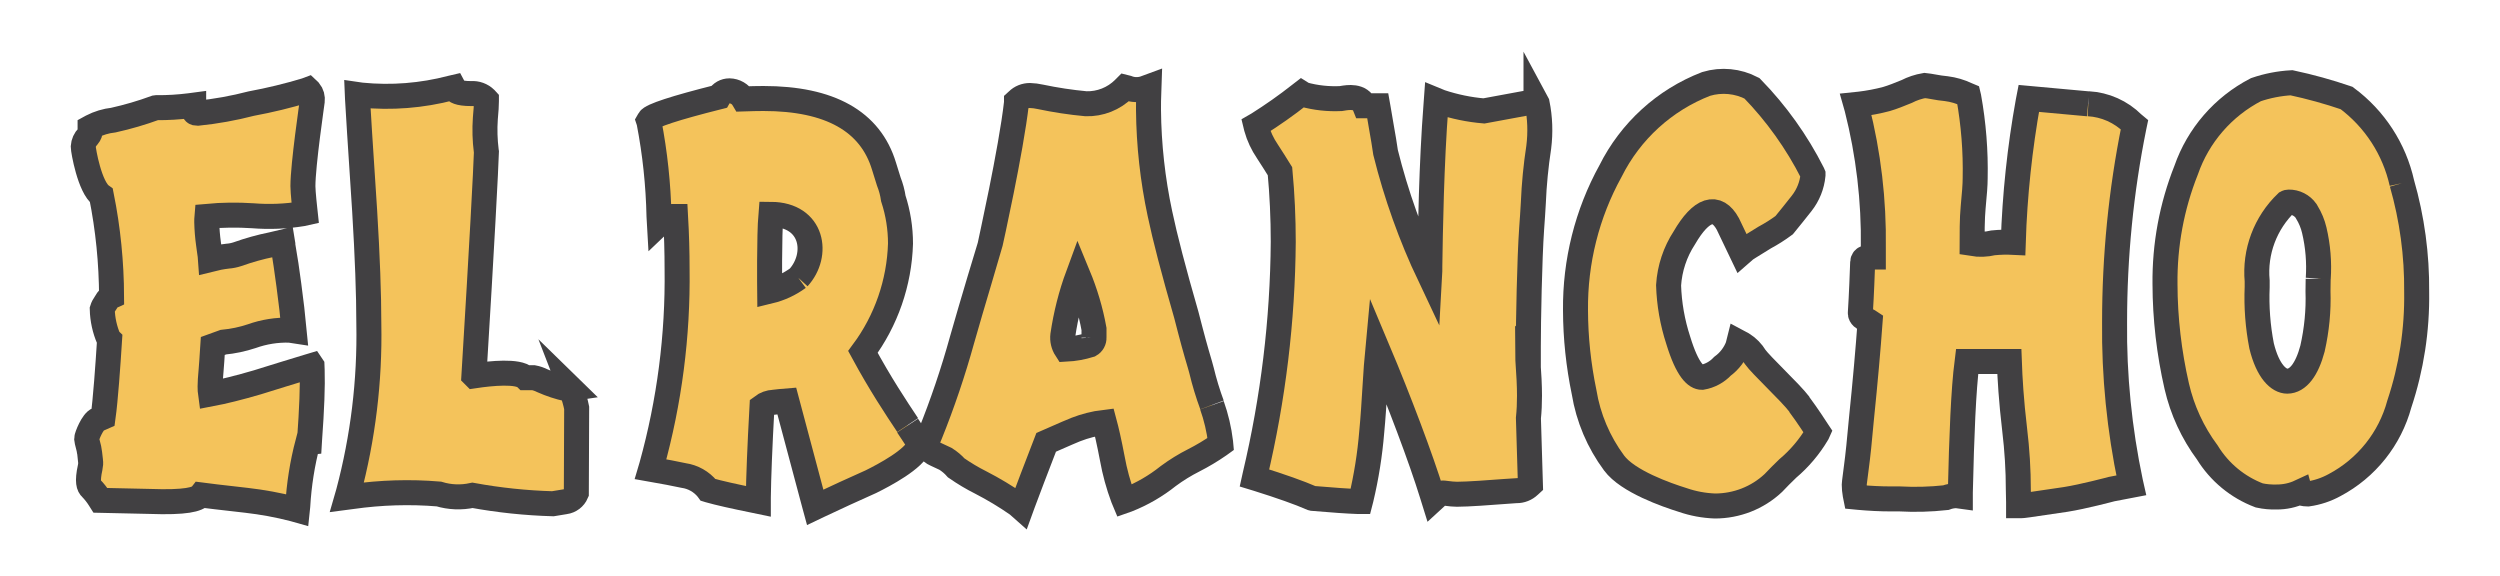
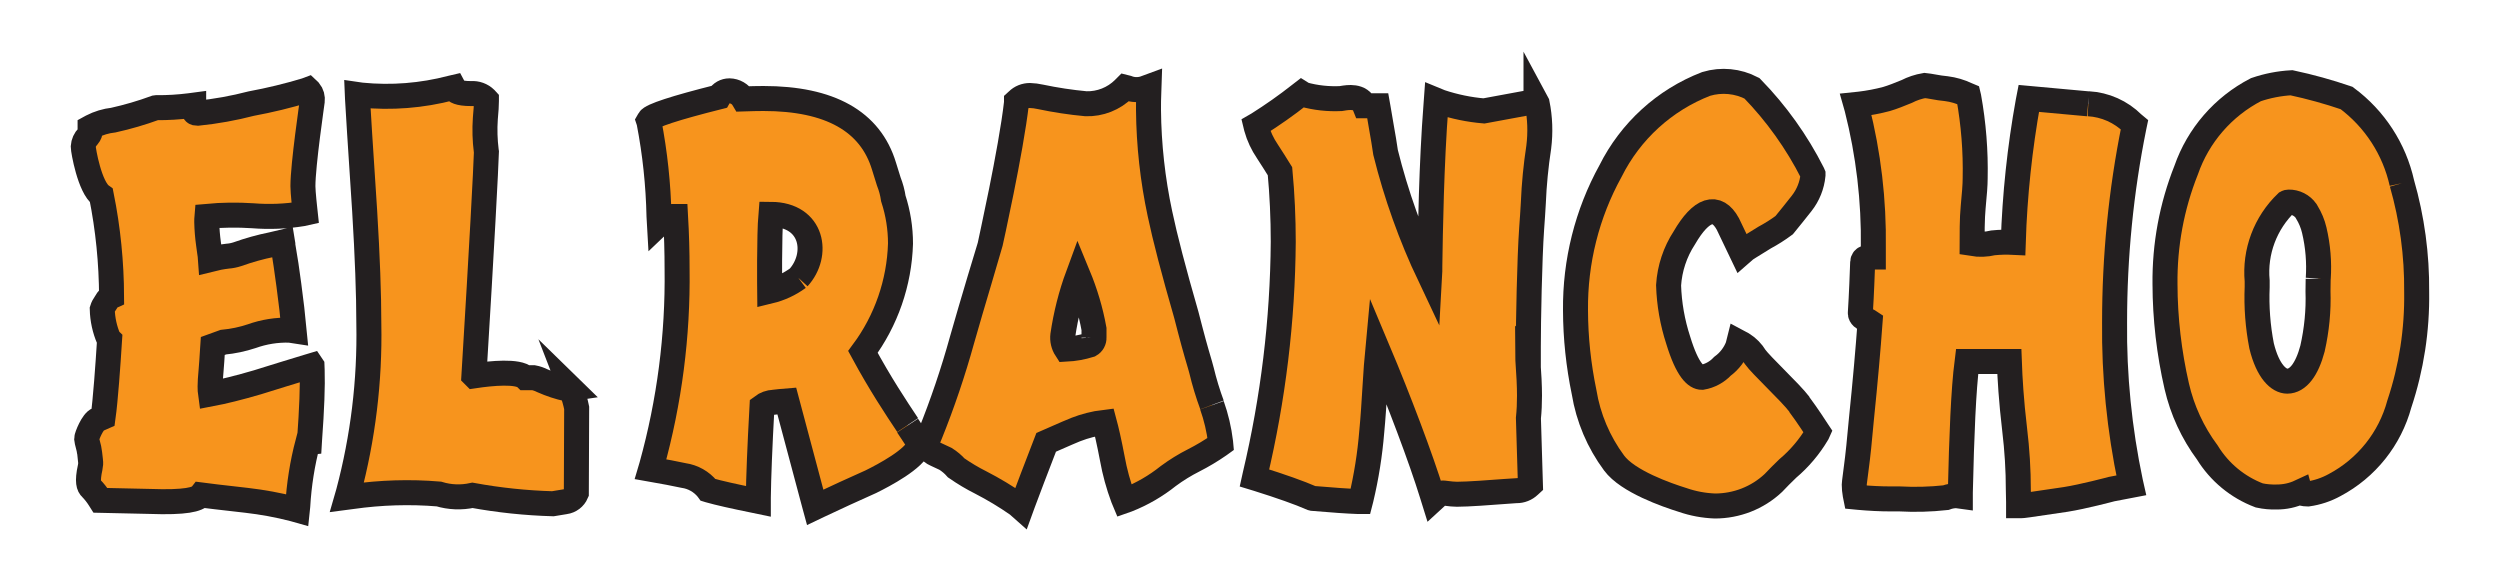
<svg xmlns="http://www.w3.org/2000/svg" id="Layer_1" data-name="Layer 1" viewBox="0 0 300 69.11">
  <defs>
    <style>
      .cls-1 {
-         fill: #f4c35b;
-         stroke: #414042;
+         fill: #f7941d;
+         stroke: #231f20;
        stroke-miterlimit: 10;
        stroke-width: 3px;
      }
    </style>
  </defs>
  <path id="Path_19288" data-name="Path 19288" class="cls-1" d="M37.42,43.87l-.5.15c-2.03.62-4.04,1.23-6.04,1.86-2.19.64-4.07,1.11-5.61,1.4-.04-.29-.07-.59-.06-.89,0-.44.04-1.1.12-1.94.06-.6.12-1.67.17-2.43.01-.19.02-.36.03-.5l1.27-.46c1.16-.11,2.3-.35,3.41-.72,1.46-.52,3.01-.77,4.56-.72l.52.08-.27-2.66c-.46-3.95-1.04-7.53-1.05-7.56l-.07-.43-1.27.3c-1.4.28-2.78.67-4.13,1.15-.39.13-.79.21-1.2.24-.69.08-1.37.21-2.04.38-.02-.3-.06-.6-.12-.98-.03-.24-.08-.53-.12-.88-.12-.86-.19-1.73-.21-2.6,0-.24,0-.48.02-.7,1.83-.17,3.67-.19,5.5-.07,1.98.16,3.98.08,5.94-.24l.36-.08-.04-.37s-.24-2.11-.24-2.86c0-2.58,1.11-10.07,1.12-10.2.06-.44-.06-.88-.34-1.22l-.18-.17-.24.09c-2.15.65-4.34,1.18-6.55,1.59-2.12.55-4.28.94-6.46,1.16-.31,0-.46-.08-.46-.52v-.45l-.45.06c-1.33.17-2.66.25-4,.24l-.15.02c-1.64.6-3.32,1.09-5.02,1.47-.91.1-1.8.37-2.61.79l-.2.11v.54s0,.22-.28.55c-.32.32-.51.74-.54,1.2,0,.44.77,4.89,2.18,5.88.8,3.98,1.2,8.04,1.22,12.1-.28.13-.5.36-.64.64-.04.06-.08.12-.11.17-.16.22-.29.46-.37.72.03,1.23.3,2.44.78,3.56.03.03.07.05.1.08-.2,3.16-.49,7.25-.78,9.33-.13.06-.34.15-.62.26-.63.21-1.35,2.03-1.35,2.3.03.24.08.48.15.72.09.31.16.63.2.96,0,.09.04.41.11.96.04.27.02.55-.04.81-.39,1.77-.14,2.27.11,2.49.38.39.71.81,1,1.27l.12.19,5.9.13c4.38.16,5.76-.24,6.18-.77.66.09,2.38.29,5.46.64,1.9.22,3.78.56,5.63,1.04l.46.13.05-.48c.15-2.58.55-5.13,1.21-7.63l.19-.02.02-.33c.27-3.66.37-6.46.31-8.32l-.02-.53Z" />
  <path id="Path_19289" data-name="Path 19289" class="cls-1" d="M184.32,12.16l-.29.05c-2.03.38-5.47,1.01-5.96,1.1-1.77-.15-3.51-.51-5.2-1.07l-.51-.21-.04.55c-.55,7.03-.68,15.31-.74,19.29,0,.48,0,.89-.02,1.23-2.25-4.75-4.02-9.7-5.29-14.8-.12-.89-.32-2.01-.51-3.1-.14-.78-.27-1.53-.37-2.17l-.06-.34h-1.57c-.5-1.26-2.01-1-2.68-.89l-.19.03c-1.5.07-3-.09-4.45-.49l-.24-.15-.22.17c-1.61,1.27-3.29,2.45-5.02,3.54l-.26.15.07.29c.28,1.01.73,1.96,1.32,2.83.52.79,1.02,1.59,1.51,2.38.26,2.77.39,5.62.39,8.48-.07,9.42-1.21,18.79-3.38,27.96l-.08.36.36.11c2.84.89,5.04,1.67,6.53,2.32l.12.03c2.46.21,4.22.33,5.39.37h.32l.08-.31c.63-2.65,1.06-5.35,1.28-8.06.16-1.62.28-3.6.4-5.53.11-1.63.2-3.2.31-4.34,2.59,6.15,5.21,13.11,6.52,17.36l.19.61.48-.44c.39-.36.54-.34,1.11-.26.4.06.81.09,1.22.1,1.29,0,4.12-.21,5.81-.34.72-.06,1.22-.09,1.32-.09.58.01,1.13-.21,1.55-.61l.13-.12-.24-7.97c.09-.87.13-1.75.13-2.71,0-1.11-.07-2.57-.2-4.34-.02-.24-.03-.49-.03-.72l.09.08v-.91c0-2.97.14-10.46.4-14.18.08-1.01.14-2.02.2-3.04.09-2.24.31-4.48.65-6.7.22-1.75.16-3.52-.19-5.25l-.14-.26Z" />
  <path id="Path_19290" data-name="Path 19290" class="cls-1" d="M215.93,48.52c-.54-.72-1.75-1.95-2.93-3.14-1.01-1.02-2.05-2.08-2.36-2.52-.38-.63-.9-1.17-1.53-1.56l-.45-.24-.12.48c-.37.96-1.01,1.8-1.84,2.41-.66.7-1.52,1.17-2.47,1.33-.68,0-1.72-.77-2.84-4.44-.7-2.14-1.09-4.37-1.16-6.61.13-2.03.78-3.99,1.89-5.69,2.03-3.49,3.89-4.09,5.22-1.67l1.66,3.47.4-.35c.06-.05.41-.3,2.35-1.48.82-.44,1.61-.94,2.35-1.49.72-.88,1.42-1.75,2.11-2.63.76-.97,1.23-2.14,1.35-3.37v-.12l-.05-.12c-1.89-3.74-4.35-7.18-7.27-10.18-1.69-.89-3.67-1.08-5.5-.53-5,1.93-9.09,5.67-11.48,10.46-2.82,5.11-4.26,10.87-4.2,16.71.01,3.3.36,6.58,1.03,9.81.5,3.08,1.74,6,3.6,8.51,1.63,2.21,6.31,3.84,8.24,4.44,1.24.43,2.54.67,3.86.72,2.6,0,5.1-.97,7-2.75.52-.57,1.13-1.15,1.74-1.75,1.41-1.19,2.61-2.61,3.55-4.2l.09-.2-.12-.18s-1.14-1.78-2.14-3.11" />
  <path id="Path_19291" data-name="Path 19291" class="cls-1" d="M250.57,12.46l-7.12-.65-.07.36c-1.01,5.59-1.61,11.24-1.79,16.91-.8-.04-1.61-.02-2.41.06-.83.2-1.69.23-2.53.09,0-.83,0-3.11.13-4.37.15-1.55.24-2.71.24-3.45.07-3.27-.19-6.54-.77-9.76l-.05-.21-.19-.08c-.77-.37-1.6-.61-2.45-.72-.51-.05-1.03-.12-1.53-.22-.35-.07-.71-.12-1.07-.16-.75.13-1.48.37-2.16.72-.8.33-1.7.69-2.42.9-1.05.28-2.12.48-3.2.61l-.48.05.13.46c1.39,5.46,2.05,11.07,1.97,16.7v1.14h-.22c-.34,0-1.04.01-1.06.63-.04,1.12-.14,3.95-.28,6.08-.03.42.39.65.79.87.13.06.26.14.38.22-.24,3.29-.58,7.18-1.03,11.54-.24,2.69-.44,4.6-.61,5.84-.26,1.98-.26,2.07-.26,2.13,0,.4.04.8.11,1.2l.06.3.31.03c1.31.12,2.63.19,3.96.19h1.02c1.84.1,3.69.05,5.52-.15.42-.16.86-.24,1.31-.24l.44.06v-.44c.16-6.91.37-12.25.81-15.72h5.07c.07,1.98.22,4.65.64,8.19.29,2.4.44,4.82.44,7.24,0,.57.01,1.06.03,1.48v.39h.39c.09,0,.28,0,5.26-.75,2.1-.33,5.41-1.21,5.52-1.24l2.35-.45-.09-.4c-1.33-6.31-1.98-12.74-1.91-19.19,0-7.86.77-15.71,2.33-23.42l.05-.24-.18-.15c-1.43-1.43-3.34-2.28-5.35-2.39" />
  <path id="Path_19292" data-name="Path 19292" class="cls-1" d="M288.23,21.98c-.91-4.09-3.27-7.72-6.64-10.22-2.17-.74-4.37-1.35-6.61-1.83-1.46.08-2.89.36-4.27.83-3.92,2.03-6.92,5.48-8.37,9.65-1.73,4.35-2.59,8.99-2.54,13.68.01,4.13.49,8.24,1.41,12.26.66,2.87,1.91,5.58,3.67,7.95,1.45,2.36,3.64,4.17,6.23,5.15.69.15,1.4.21,2.1.19.97,0,1.92-.2,2.8-.61l.03.11.24.06c.21.05.43.08.65.08,1.13-.16,2.22-.52,3.22-1.07,3.83-2.03,6.64-5.55,7.77-9.73,1.45-4.34,2.15-8.9,2.08-13.47.04-4.41-.55-8.79-1.77-13.03M278.18,33.46c0,.48-.02.98-.02,1.48.08,2.32-.15,4.63-.66,6.89-.67,2.52-1.75,3.91-3.03,3.91-.99,0-2.32-1.12-3.08-4.24h0c-.45-2.32-.63-4.69-.53-7.06v-.72c-.32-3.51.98-6.97,3.53-9.41.07-.04.16-.06.24-.06.83-.02,1.62.38,2.1,1.06l.09.16c.41.66.71,1.39.89,2.15.45,1.9.61,3.86.48,5.81" />
  <path id="Path_19293" data-name="Path 19293" class="cls-1" d="M68.52,46.63l-.34.05s-.04,0-.07,0c-1.04-.22-2.05-.56-3.02-.99-.34-.17-.71-.3-1.08-.37h-.96c-.88-.84-4.08-.53-6.15-.22l-.03-.03c.97-15.84,1.44-24.88,1.5-26.84l-.02-.13c-.16-1.28-.2-2.58-.11-3.87.09-.94.13-1.63.13-2.1v-.16l-.11-.12c-.45-.44-1.08-.67-1.71-.62-1.6,0-1.91-.35-1.96-.46l-.15-.28-.3.07c-3.51.92-7.16,1.21-10.78.85l-.48-.07.02.48c.06,1.22.32,5.26.86,13.51.33,5.43.5,9.99.5,13.55.13,6.82-.7,13.62-2.45,20.2l-.17.59.61-.08c3.45-.49,6.94-.6,10.41-.31,1.31.4,2.7.45,4.04.16,3.18.58,6.41.92,9.64,1.01l1.46-.24c.61-.08,1.12-.47,1.36-1.03l.04-10.23c-.14-.69-.33-1.37-.58-2.03l-.12-.31Z" />
  <path id="Path_19294" data-name="Path 19294" class="cls-1" d="M145.44,48.59c-.5-1.35-.92-2.74-1.26-4.15h0c-.04-.19-.24-.86-.58-2.02-.43-1.46-1.23-4.59-1.23-4.59l-.03-.11c-1.49-5.16-2.55-9.23-3.15-12.09-.87-4.08-1.33-8.24-1.37-12.41,0-.82,0-1.4.04-2.22l.02-.6-.57.21c-.67.21-1.39.19-2.04-.07l-.24-.06-.17.17c-1.2,1.2-2.85,1.85-4.54,1.8-1.84-.17-3.67-.45-5.48-.83-.41-.09-.83-.15-1.25-.16-.56,0-1.1.21-1.5.61l-.11.1v.15c-.65,5.77-3.15,16.92-3.16,17s-2.29,7.62-3.37,11.45c-1.07,3.87-2.36,7.68-3.86,11.4l-.31.74-.03.15c.03.63.42,1.19,1.01,1.44.37.16.75.34,1.2.56.48.3.92.67,1.29,1.09.94.65,1.92,1.24,2.94,1.75,1.53.79,3,1.67,4.42,2.66l.44.39.2-.55c.6-1.62,1.53-4.06,2.79-7.32,2.19-.96,3.38-1.48,3.54-1.53,1.11-.43,2.26-.73,3.44-.87.24.89.58,2.35.96,4.35.29,1.61.72,3.18,1.29,4.71l.15.36.37-.13c1.77-.7,3.42-1.66,4.91-2.85.96-.71,1.98-1.34,3.05-1.88,1.06-.54,2.08-1.15,3.06-1.83l.18-.13-.02-.22c-.18-1.51-.53-3-1.04-4.43M131.28,40.5c.02.37-.17.71-.49.89-.93.29-1.89.46-2.86.51-.32-.49-.46-1.09-.39-1.67.36-2.46.97-4.88,1.83-7.21.86,2.08,1.51,4.24,1.91,6.46v1.04Z" />
  <path id="Path_19295" data-name="Path 19295" class="cls-1" d="M108.92,51.01c-1.4-2.1-3.3-4.96-5.37-8.78,2.8-3.77,4.37-8.31,4.51-13,0-1.84-.29-3.66-.86-5.41-.1-.7-.29-1.39-.55-2.05-.17-.52-.36-1.13-.57-1.83-1.63-5.39-6.5-8.12-14.47-8.12-.69,0-1.49.02-2.41.05-.35-.59-.99-.96-1.67-.97-.52,0-1.01.27-1.27.73-5.28,1.33-8.09,2.25-8.35,2.73l-.08.14.05.15c.72,3.73,1.12,7.5,1.2,11.3l.05.88.63-.6c.22-.21.53-.31.83-.25h.48c.12,2.13.18,4.26.18,6.32.11,7.96-.92,15.9-3.05,23.57l-.13.44.45.08c1.17.2,2.34.42,3.51.67,1.13.16,2.15.74,2.87,1.62l.08.11.13.04c1.16.33,2.99.74,5.41,1.23l.48.1v-.48c.03-2.39.17-5.98.44-10.9.41-.31.9-.49,1.41-.51.52-.06,1.04-.12,1.56-.16.74,2.81,1.83,6.9,3.28,12.29l.13.48.44-.21c2.08-.98,4.15-1.94,6.25-2.87,1.56-.77,5.26-2.72,5.79-4.33l.06-.18-.1-.16c-.37-.59-.83-1.27-1.35-2.06M95.8,33.34c-1.03.76-2.2,1.3-3.44,1.6,0,0-.07-6.65.15-9.22,5.08.03,5.81,4.87,3.29,7.62" />
</svg>
